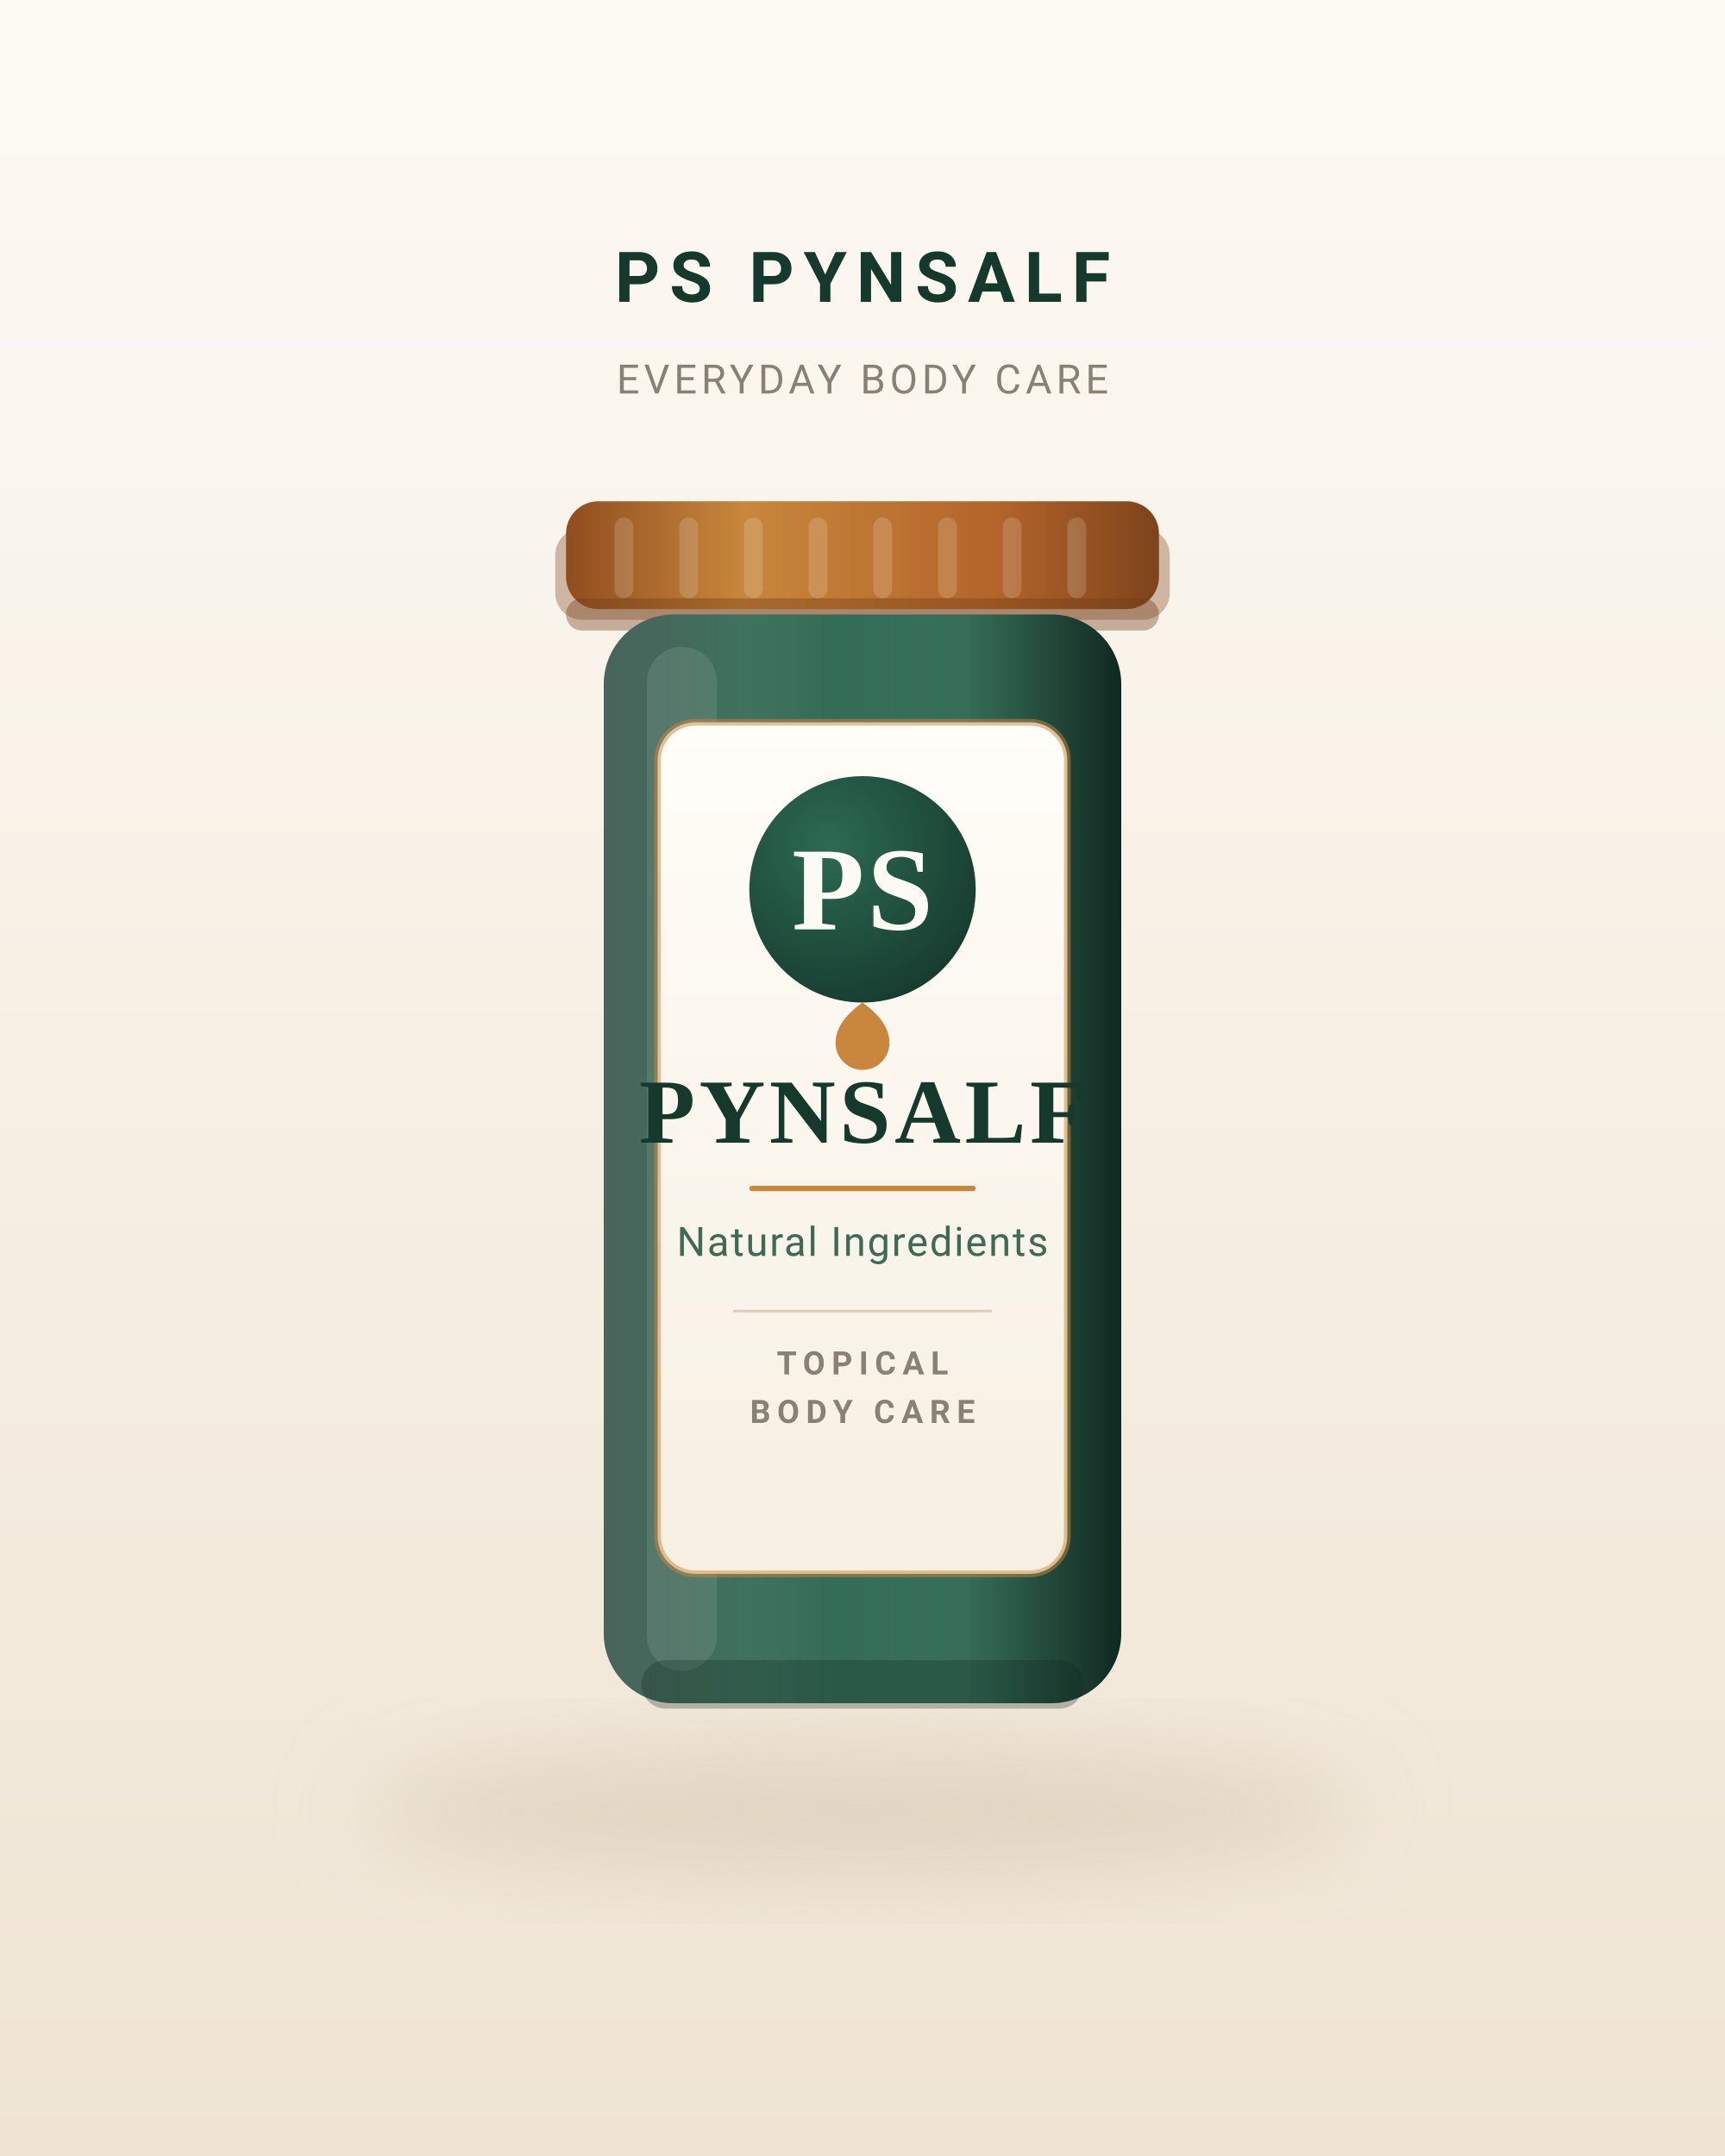
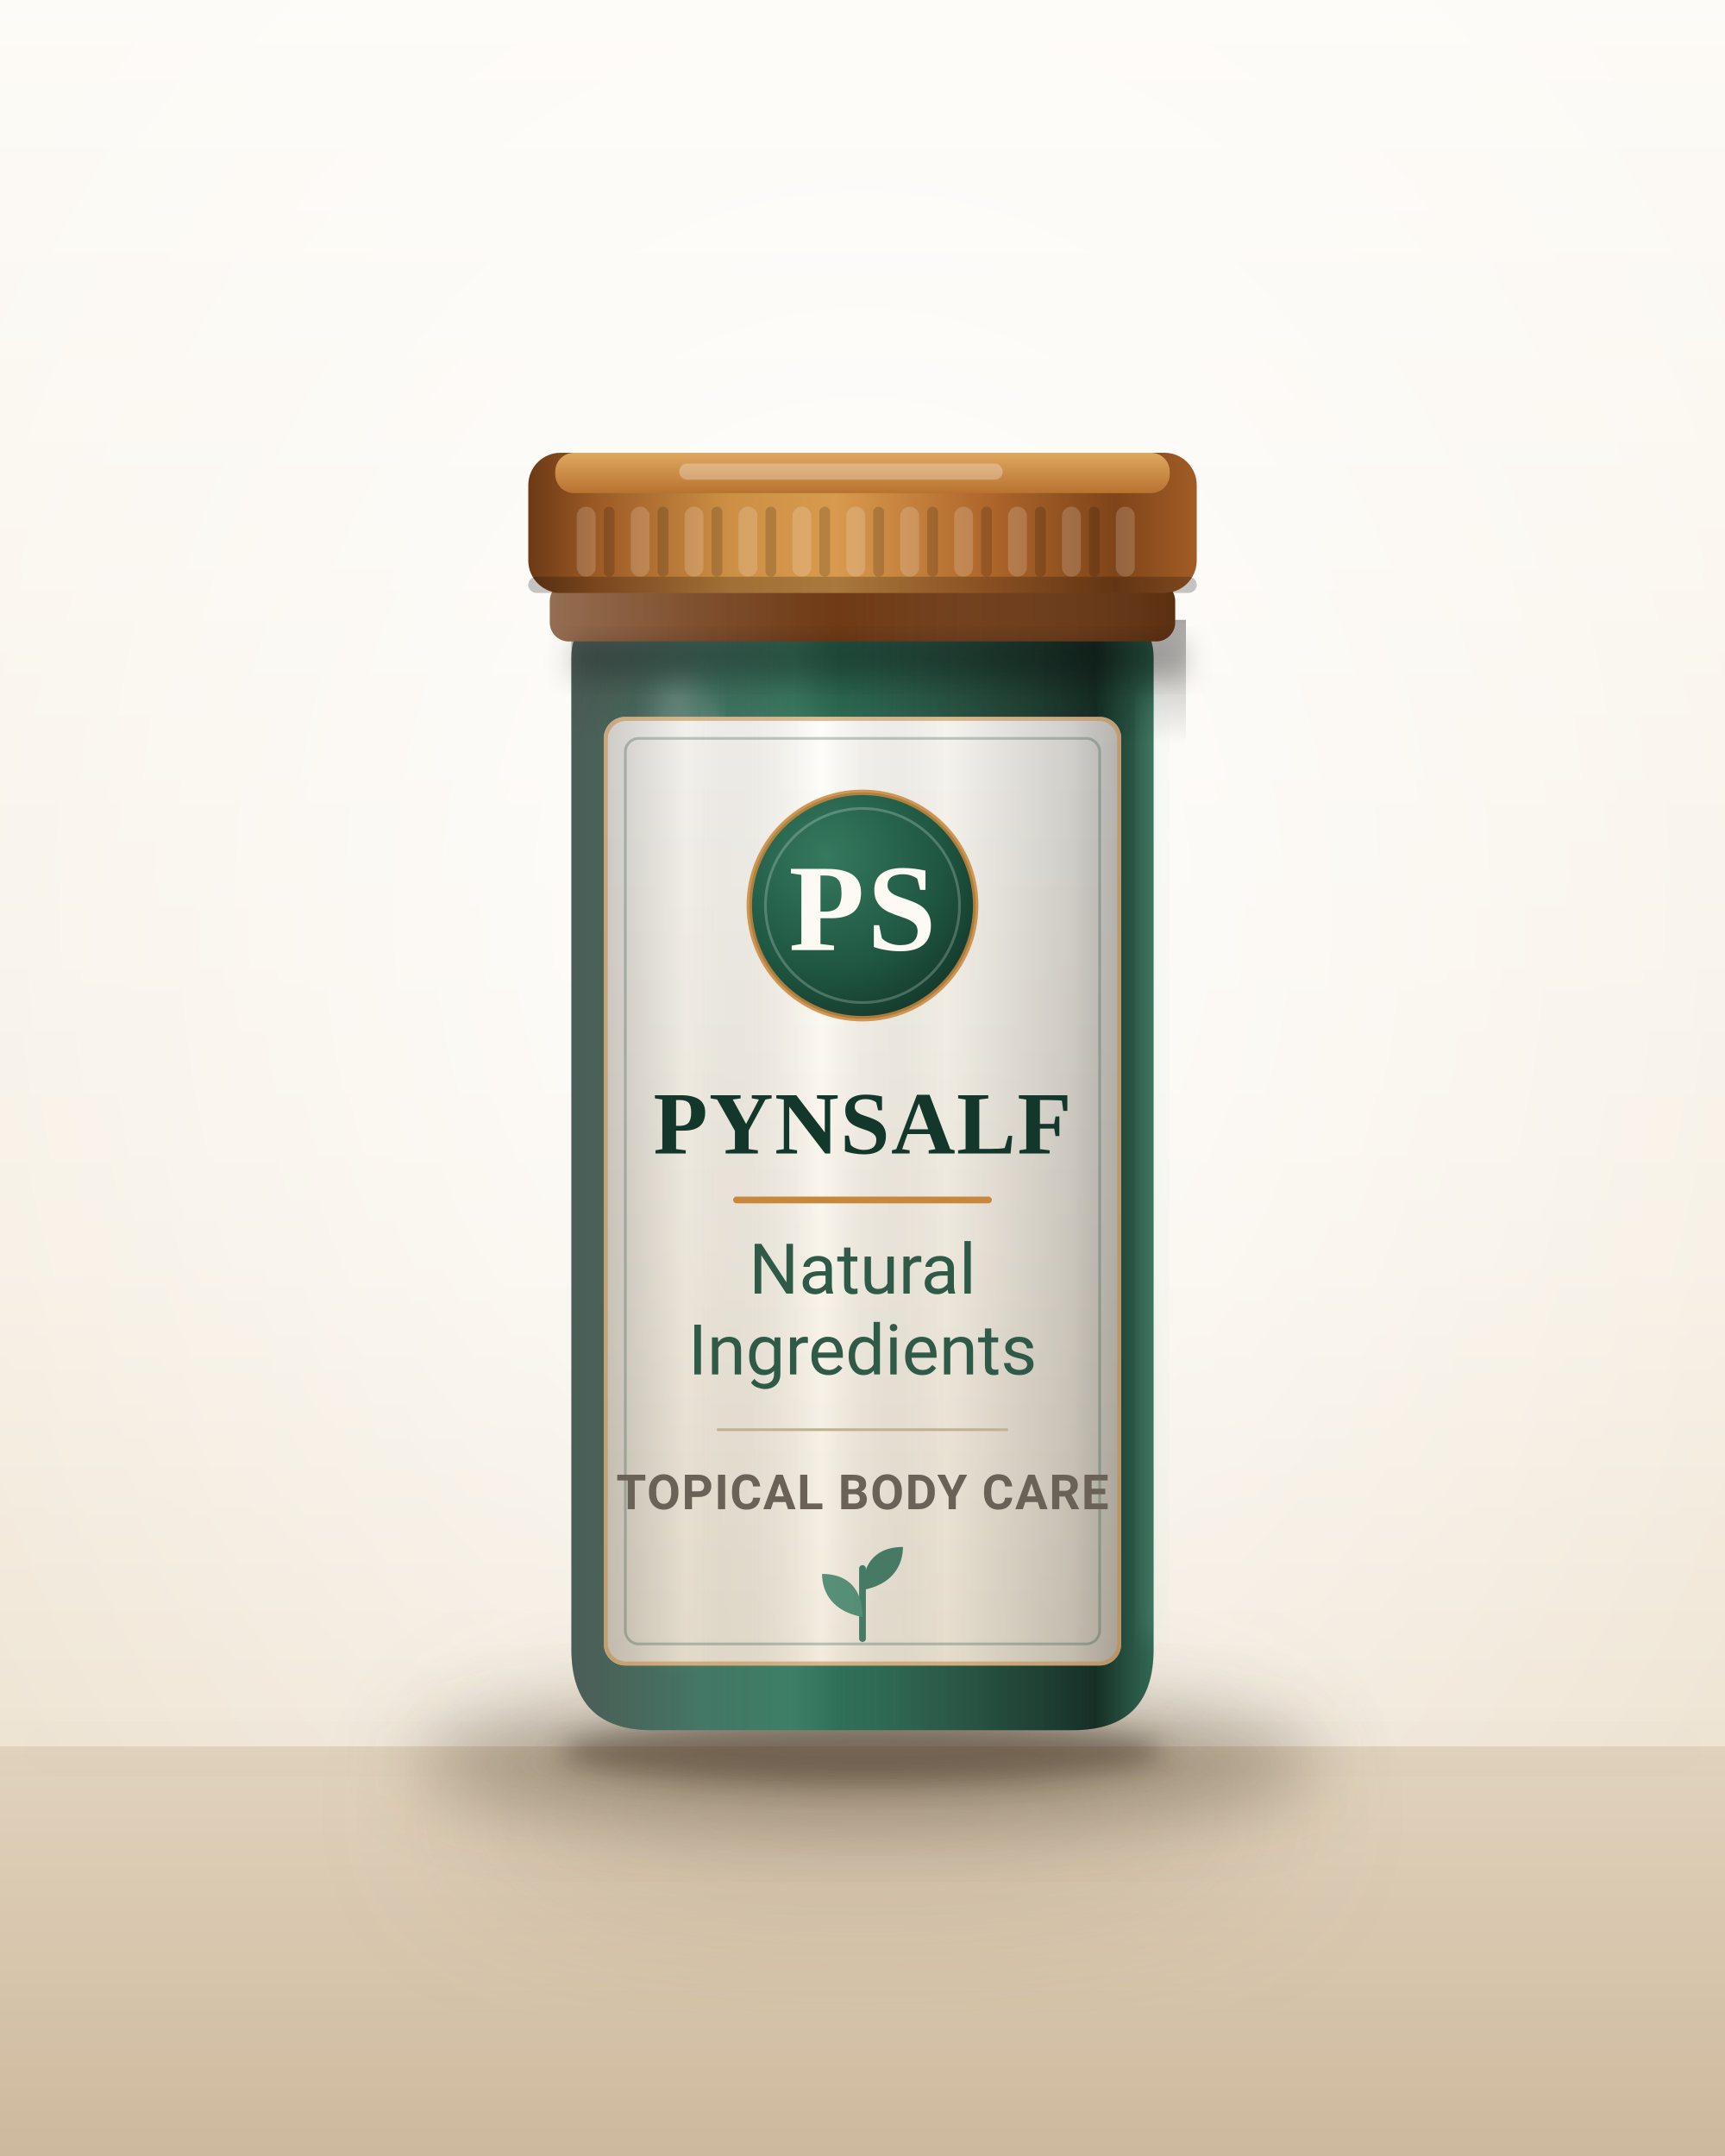
- <svg xmlns="http://www.w3.org/2000/svg" viewBox="0 0 640 800" width="640" height="800" role="img" aria-label="PS PynSalf pain relief ointment jar">
+ <svg xmlns="http://www.w3.org/2000/svg" viewBox="0 0 640 800" width="640" height="800" role="img" aria-label="PS PynSalf natural topical ointment jar, labelled PS, PynSalf and Natural Ingredients">
  <defs>
-     <linearGradient id="bg" x1="0" y1="0" x2="0" y2="1">
-       <stop offset="0%" stop-color="#fdfaf4" />
-       <stop offset="100%" stop-color="#efe4d3" />
+     <linearGradient id="wall" x1="0" y1="0" x2="0" y2="1">
+       <stop offset="0%" stop-color="#fdfbf7" />
+       <stop offset="58%" stop-color="#f6efe3" />
+       <stop offset="100%" stop-color="#e9dcc8" />
    </linearGradient>
-     <linearGradient id="body" x1="0" y1="0" x2="1" y2="0">
-       <stop offset="0%" stop-color="#16392d" />
-       <stop offset="28%" stop-color="#26604a" />
-       <stop offset="70%" stop-color="#2c6a53" />
-       <stop offset="100%" stop-color="#122f25" />
+     <linearGradient id="table" x1="0" y1="0" x2="0" y2="1">
+       <stop offset="0%" stop-color="#e2d3bd" />
+       <stop offset="100%" stop-color="#cdb99d" />
    </linearGradient>
-     <linearGradient id="lid" x1="0" y1="0" x2="1" y2="0">
-       <stop offset="0%" stop-color="#8f4d20" />
-       <stop offset="30%" stop-color="#c8873c" />
-       <stop offset="72%" stop-color="#b4652a" />
-       <stop offset="100%" stop-color="#7d431b" />
+     <radialGradient id="pool" cx="0.5" cy="0.42" r="0.62">
+       <stop offset="0%" stop-color="#ffffff" stop-opacity=".92" />
+       <stop offset="60%" stop-color="#ffffff" stop-opacity=".35" />
+       <stop offset="100%" stop-color="#ffffff" stop-opacity="0" />
+     </radialGradient>
+     <linearGradient id="bodyShade" x1="0" y1="0" x2="1" y2="0">
+       <stop offset="0%" stop-color="#0b241b" />
+       <stop offset="7%" stop-color="#17392c" />
+       <stop offset="22%" stop-color="#2a6350" />
+       <stop offset="38%" stop-color="#357a60" />
+       <stop offset="52%" stop-color="#2b6852" />
+       <stop offset="74%" stop-color="#1c4636" />
+       <stop offset="90%" stop-color="#122f24" />
+       <stop offset="100%" stop-color="#3d7f66" />
    </linearGradient>
-     <linearGradient id="label" x1="0" y1="0" x2="0" y2="1">
+     <linearGradient id="lidShade" x1="0" y1="0" x2="1" y2="0">
+       <stop offset="0%" stop-color="#6d3a16" />
+       <stop offset="10%" stop-color="#9c5a25" />
+       <stop offset="30%" stop-color="#cd8f45" />
+       <stop offset="46%" stop-color="#d89a4e" />
+       <stop offset="68%" stop-color="#b0682c" />
+       <stop offset="88%" stop-color="#7f4419" />
+       <stop offset="100%" stop-color="#a15c26" />
+     </linearGradient>
+     <linearGradient id="lidTop" x1="0" y1="0" x2="0" y2="1">
+       <stop offset="0%" stop-color="#e0a862" />
+       <stop offset="100%" stop-color="#b8722f" />
+     </linearGradient>
+     <linearGradient id="labelBase" x1="0" y1="0" x2="0" y2="1">
      <stop offset="0%" stop-color="#fffdf8" />
-       <stop offset="100%" stop-color="#f6efe2" />
+       <stop offset="55%" stop-color="#f8f2e6" />
+       <stop offset="100%" stop-color="#efe6d5" />
    </linearGradient>
-     <linearGradient id="glass" x1="0" y1="0" x2="1" y2="0">
-       <stop offset="0%" stop-color="#ffffff" stop-opacity=".22" />
-       <stop offset="45%" stop-color="#ffffff" stop-opacity=".05" />
-       <stop offset="100%" stop-color="#000000" stop-opacity=".14" />
+     <linearGradient id="labelWrap" x1="0" y1="0" x2="1" y2="0">
+       <stop offset="0%" stop-color="#000000" stop-opacity=".20" />
+       <stop offset="16%" stop-color="#000000" stop-opacity=".05" />
+       <stop offset="42%" stop-color="#ffffff" stop-opacity=".22" />
+       <stop offset="66%" stop-color="#000000" stop-opacity=".04" />
+       <stop offset="90%" stop-color="#000000" stop-opacity=".18" />
+       <stop offset="100%" stop-color="#000000" stop-opacity=".30" />
    </linearGradient>
-     <radialGradient id="psBadge" cx="0.35" cy="0.3" r="0.8">
-       <stop offset="0%" stop-color="#2c6a53" />
-       <stop offset="100%" stop-color="#16392d" />
+     <linearGradient id="bodyGloss" x1="0" y1="0" x2="1" y2="0">
+       <stop offset="0%" stop-color="#ffffff" stop-opacity=".26" />
+       <stop offset="26%" stop-color="#ffffff" stop-opacity=".10" />
+       <stop offset="46%" stop-color="#ffffff" stop-opacity="0" />
+       <stop offset="100%" stop-color="#000000" stop-opacity=".18" />
+     </linearGradient>
+     <linearGradient id="occlusion" x1="0" y1="0" x2="0" y2="1">
+       <stop offset="0%" stop-color="#000000" stop-opacity=".34" />
+       <stop offset="100%" stop-color="#000000" stop-opacity="0" />
+     </linearGradient>
+     <radialGradient id="psBadgeFill" cx="0.34" cy="0.28" r="0.85">
+       <stop offset="0%" stop-color="#35795f" />
+       <stop offset="60%" stop-color="#1f5641" />
+       <stop offset="100%" stop-color="#123328" />
    </radialGradient>
-     <filter id="soft" x="-30%" y="-30%" width="160%" height="160%">
-       <feGaussianBlur stdDeviation="16" />
+     <filter id="blurSm" x="-40%" y="-40%" width="180%" height="180%">
+       <feGaussianBlur stdDeviation="5" />
+     </filter>
+     <filter id="blurMd" x="-50%" y="-50%" width="200%" height="200%">
+       <feGaussianBlur stdDeviation="14" />
+     </filter>
+     <filter id="blurLg" x="-60%" y="-60%" width="220%" height="220%">
+       <feGaussianBlur stdDeviation="30" />
    </filter>
  </defs>
-   <rect width="640" height="800" fill="url(#bg)" />
-   <ellipse cx="320" cy="672" rx="184" ry="26" fill="#d9cbb6" opacity=".65" filter="url(#soft)" />
-   <rect x="206" y="196" width="228" height="34" rx="10" fill="#7d431b" opacity=".35" />
-   <rect x="210" y="186" width="220" height="40" rx="12" fill="url(#lid)" />
-   <rect x="210" y="222" width="220" height="12" rx="6" fill="#6f3a15" opacity=".38" />
-   <g fill="#ffffff" opacity=".16">
-     <rect x="228" y="192" width="7" height="30" rx="3.5" />
-     <rect x="252" y="192" width="7" height="30" rx="3.5" />
-     <rect x="276" y="192" width="7" height="30" rx="3.5" />
-     <rect x="300" y="192" width="7" height="30" rx="3.5" />
-     <rect x="324" y="192" width="7" height="30" rx="3.5" />
-     <rect x="348" y="192" width="7" height="30" rx="3.5" />
-     <rect x="372" y="192" width="7" height="30" rx="3.5" />
-     <rect x="396" y="192" width="7" height="30" rx="3.5" />
-   </g>
-   <rect x="224" y="228" width="192" height="404" rx="26" fill="url(#body)" />
-   <rect x="224" y="228" width="192" height="404" rx="26" fill="url(#glass)" />
-   <rect x="240" y="240" width="26" height="380" rx="13" fill="#ffffff" opacity=".10" />
-   <rect x="244" y="268" width="152" height="316" rx="14" fill="url(#label)" />
-   <rect x="244" y="268" width="152" height="316" rx="14" fill="none" stroke="#c8873c" stroke-width="2.5" opacity=".5" />
-   <circle cx="320" cy="330" r="42" fill="url(#psBadge)" />
-   <text x="320" y="330" text-anchor="middle" dominant-baseline="central" font-family="Georgia, 'Times New Roman', serif" font-size="44" font-weight="700" letter-spacing="1" fill="#fdfaf4">PS</text>
-   <path d="M320 372c7 5 10 10 10 15a10 10 0 0 1-20 0c0-5 3-10 10-15Z" fill="#c8873c" />
-   <text x="320" y="424" text-anchor="middle" font-family="Georgia, 'Times New Roman', serif" font-size="34" font-weight="700" letter-spacing="1.5" fill="#16392d">PYNSALF</text>
-   <rect x="278" y="440" width="84" height="2" rx="1" fill="#c8873c" />
-   <text x="320" y="466" text-anchor="middle" font-family="Segoe UI, Roboto, Helvetica, Arial, sans-serif" font-size="15" letter-spacing="0.6" fill="#3f6b56">Natural Ingredients</text>
-   <rect x="272" y="486" width="96" height="1" fill="#ddd0ba" />
-   <text x="320" y="510" text-anchor="middle" font-family="Segoe UI, Roboto, Helvetica, Arial, sans-serif" font-size="12" font-weight="700" letter-spacing="2.4" fill="#8a8175">TOPICAL</text>
-   <text x="320" y="528" text-anchor="middle" font-family="Segoe UI, Roboto, Helvetica, Arial, sans-serif" font-size="12" font-weight="700" letter-spacing="2.4" fill="#8a8175">BODY CARE</text>
-   <rect x="238" y="616" width="164" height="18" rx="9" fill="#0d251c" opacity=".28" />
-   <g font-family="Segoe UI, Roboto, Helvetica, Arial, sans-serif" text-anchor="middle">
-     <text x="320" y="112" font-size="26" font-weight="700" letter-spacing="3.5" fill="#16392d">PS PYNSALF</text>
-     <text x="320" y="146" font-size="15" letter-spacing="1.6" fill="#8a8175">EVERYDAY BODY CARE</text>
+   <rect width="640" height="800" fill="url(#wall)" />
+   <rect width="640" height="800" fill="url(#pool)" />
+   <rect y="648" width="640" height="152" fill="url(#table)" />
+   <rect y="644" width="640" height="10" fill="#000000" opacity=".05" filter="url(#blurMd)" />
+   <ellipse cx="320" cy="672" rx="150" ry="34" fill="#7d6a52" opacity=".20" filter="url(#blurLg)" />
+   <ellipse cx="322" cy="654" rx="168" ry="22" fill="#4a3a28" opacity=".42" filter="url(#blurMd)" />
+   <ellipse cx="320" cy="650" rx="112" ry="12" fill="#3a2c1d" opacity=".45" filter="url(#blurSm)" />
+   <g>
+     <path d="M212 244 q0 -14 14 -14 h188 q14 0 14 14 v368 q0 30 -30 30 h-156 q-30 0 -30 -30 Z" fill="url(#bodyShade)" />
+     <rect x="212" y="230" width="228" height="46" fill="url(#occlusion)" />
+     <path d="M212 244 q0 -14 14 -14 h188 q14 0 14 14 v368 q0 30 -30 30 h-156 q-30 0 -30 -30 Z" fill="url(#bodyGloss)" />
+     <rect x="243" y="252" width="17" height="360" rx="9" fill="#ffffff" opacity=".17" filter="url(#blurSm)" />
+     <rect x="262" y="262" width="5" height="340" rx="3" fill="#ffffff" opacity=".22" filter="url(#blurSm)" />
+     <rect x="424" y="258" width="7" height="350" rx="4" fill="#a8e0c4" opacity=".20" filter="url(#blurSm)" />
+     <rect x="224" y="266" width="192" height="352" rx="8" fill="url(#labelBase)" />
+     <rect x="224" y="266" width="192" height="352" rx="8" fill="url(#labelWrap)" />
+     <rect x="224.75" y="266.75" width="190.5" height="350.5" rx="7.5" fill="none" stroke="#c8873c" stroke-width="1.5" opacity=".55" />
+     <rect x="232" y="274" width="176" height="336" rx="5" fill="none" stroke="#1f4d3d" stroke-width="1" opacity=".28" />
+     <circle cx="320" cy="336" r="42" fill="url(#psBadgeFill)" />
+     <circle cx="320" cy="336" r="42" fill="none" stroke="#c8873c" stroke-width="2" opacity=".85" />
+     <circle cx="320" cy="336" r="36" fill="none" stroke="#ffffff" stroke-width="1" opacity=".22" />
+     <text x="320" y="337" text-anchor="middle" dominant-baseline="central" font-family="Georgia, 'Times New Roman', serif" font-size="46" font-weight="700" letter-spacing="1" fill="#fdfaf4">PS</text>
+     <text x="320" y="428" text-anchor="middle" font-family="Georgia, 'Times New Roman', serif" font-size="33" font-weight="700" letter-spacing="0.5" fill="#14372c">PYNSALF</text>
+     <rect x="272" y="444" width="96" height="2.5" rx="1.25" fill="#c8873c" />
+     <text x="320" y="480" text-anchor="middle" font-family="Segoe UI, Roboto, Helvetica, Arial, sans-serif" font-size="26" letter-spacing="0" fill="#2f5a47">Natural</text>
+     <text x="320" y="510" text-anchor="middle" font-family="Segoe UI, Roboto, Helvetica, Arial, sans-serif" font-size="26" letter-spacing="0" fill="#2f5a47">Ingredients</text>
+     <rect x="266" y="530" width="108" height="1" fill="#bfb096" />
+     <text x="320" y="560" text-anchor="middle" font-family="Segoe UI, Roboto, Helvetica, Arial, sans-serif" font-size="18" font-weight="700" letter-spacing="0.5" fill="#6b6257">TOPICAL BODY CARE</text>
+     <g opacity=".85">
+       <path d="M320 608 v-26" stroke="#2b6852" stroke-width="2.5" stroke-linecap="round" fill="none" />
+       <path d="M320 590 c 11 -2 15 -9 15 -16 c -9 0 -15 5 -15 16 Z" fill="#2b6852" />
+       <path d="M320 600 c -11 -2 -15 -9 -15 -16 c 9 0 15 5 15 16 Z" fill="#3d7f66" />
+     </g>
+     <rect x="204" y="216" width="232" height="22" rx="7" fill="#6f3a15" />
+     <rect x="204" y="216" width="232" height="22" rx="7" fill="url(#bodyGloss)" />
+     <rect x="196" y="168" width="248" height="52" rx="12" fill="url(#lidShade)" />
+     <rect x="206" y="168" width="228" height="15" rx="7" fill="url(#lidTop)" />
+     <g fill="#ffffff" opacity=".17">
+       <rect x="214" y="188" width="7" height="26" rx="3.5" />
+       <rect x="234" y="188" width="7" height="26" rx="3.5" />
+       <rect x="254" y="188" width="7" height="26" rx="3.5" />
+       <rect x="274" y="188" width="7" height="26" rx="3.5" />
+       <rect x="294" y="188" width="7" height="26" rx="3.5" />
+       <rect x="314" y="188" width="7" height="26" rx="3.5" />
+       <rect x="334" y="188" width="7" height="26" rx="3.5" />
+       <rect x="354" y="188" width="7" height="26" rx="3.5" />
+       <rect x="374" y="188" width="7" height="26" rx="3.5" />
+       <rect x="394" y="188" width="7" height="26" rx="3.5" />
+       <rect x="414" y="188" width="7" height="26" rx="3.5" />
+     </g>
+     <g fill="#000000" opacity=".16">
+       <rect x="224" y="188" width="4" height="26" rx="2" />
+       <rect x="244" y="188" width="4" height="26" rx="2" />
+       <rect x="264" y="188" width="4" height="26" rx="2" />
+       <rect x="284" y="188" width="4" height="26" rx="2" />
+       <rect x="304" y="188" width="4" height="26" rx="2" />
+       <rect x="324" y="188" width="4" height="26" rx="2" />
+       <rect x="344" y="188" width="4" height="26" rx="2" />
+       <rect x="364" y="188" width="4" height="26" rx="2" />
+       <rect x="384" y="188" width="4" height="26" rx="2" />
+       <rect x="404" y="188" width="4" height="26" rx="2" />
+     </g>
+     <rect x="252" y="172" width="120" height="6" rx="3" fill="#ffffff" opacity=".28" />
+     <rect x="196" y="214" width="248" height="6" rx="3" fill="#000000" opacity=".22" />
+     <rect x="212" y="238" width="228" height="14" fill="#000000" opacity=".20" filter="url(#blurSm)" />
  </g>
</svg>
